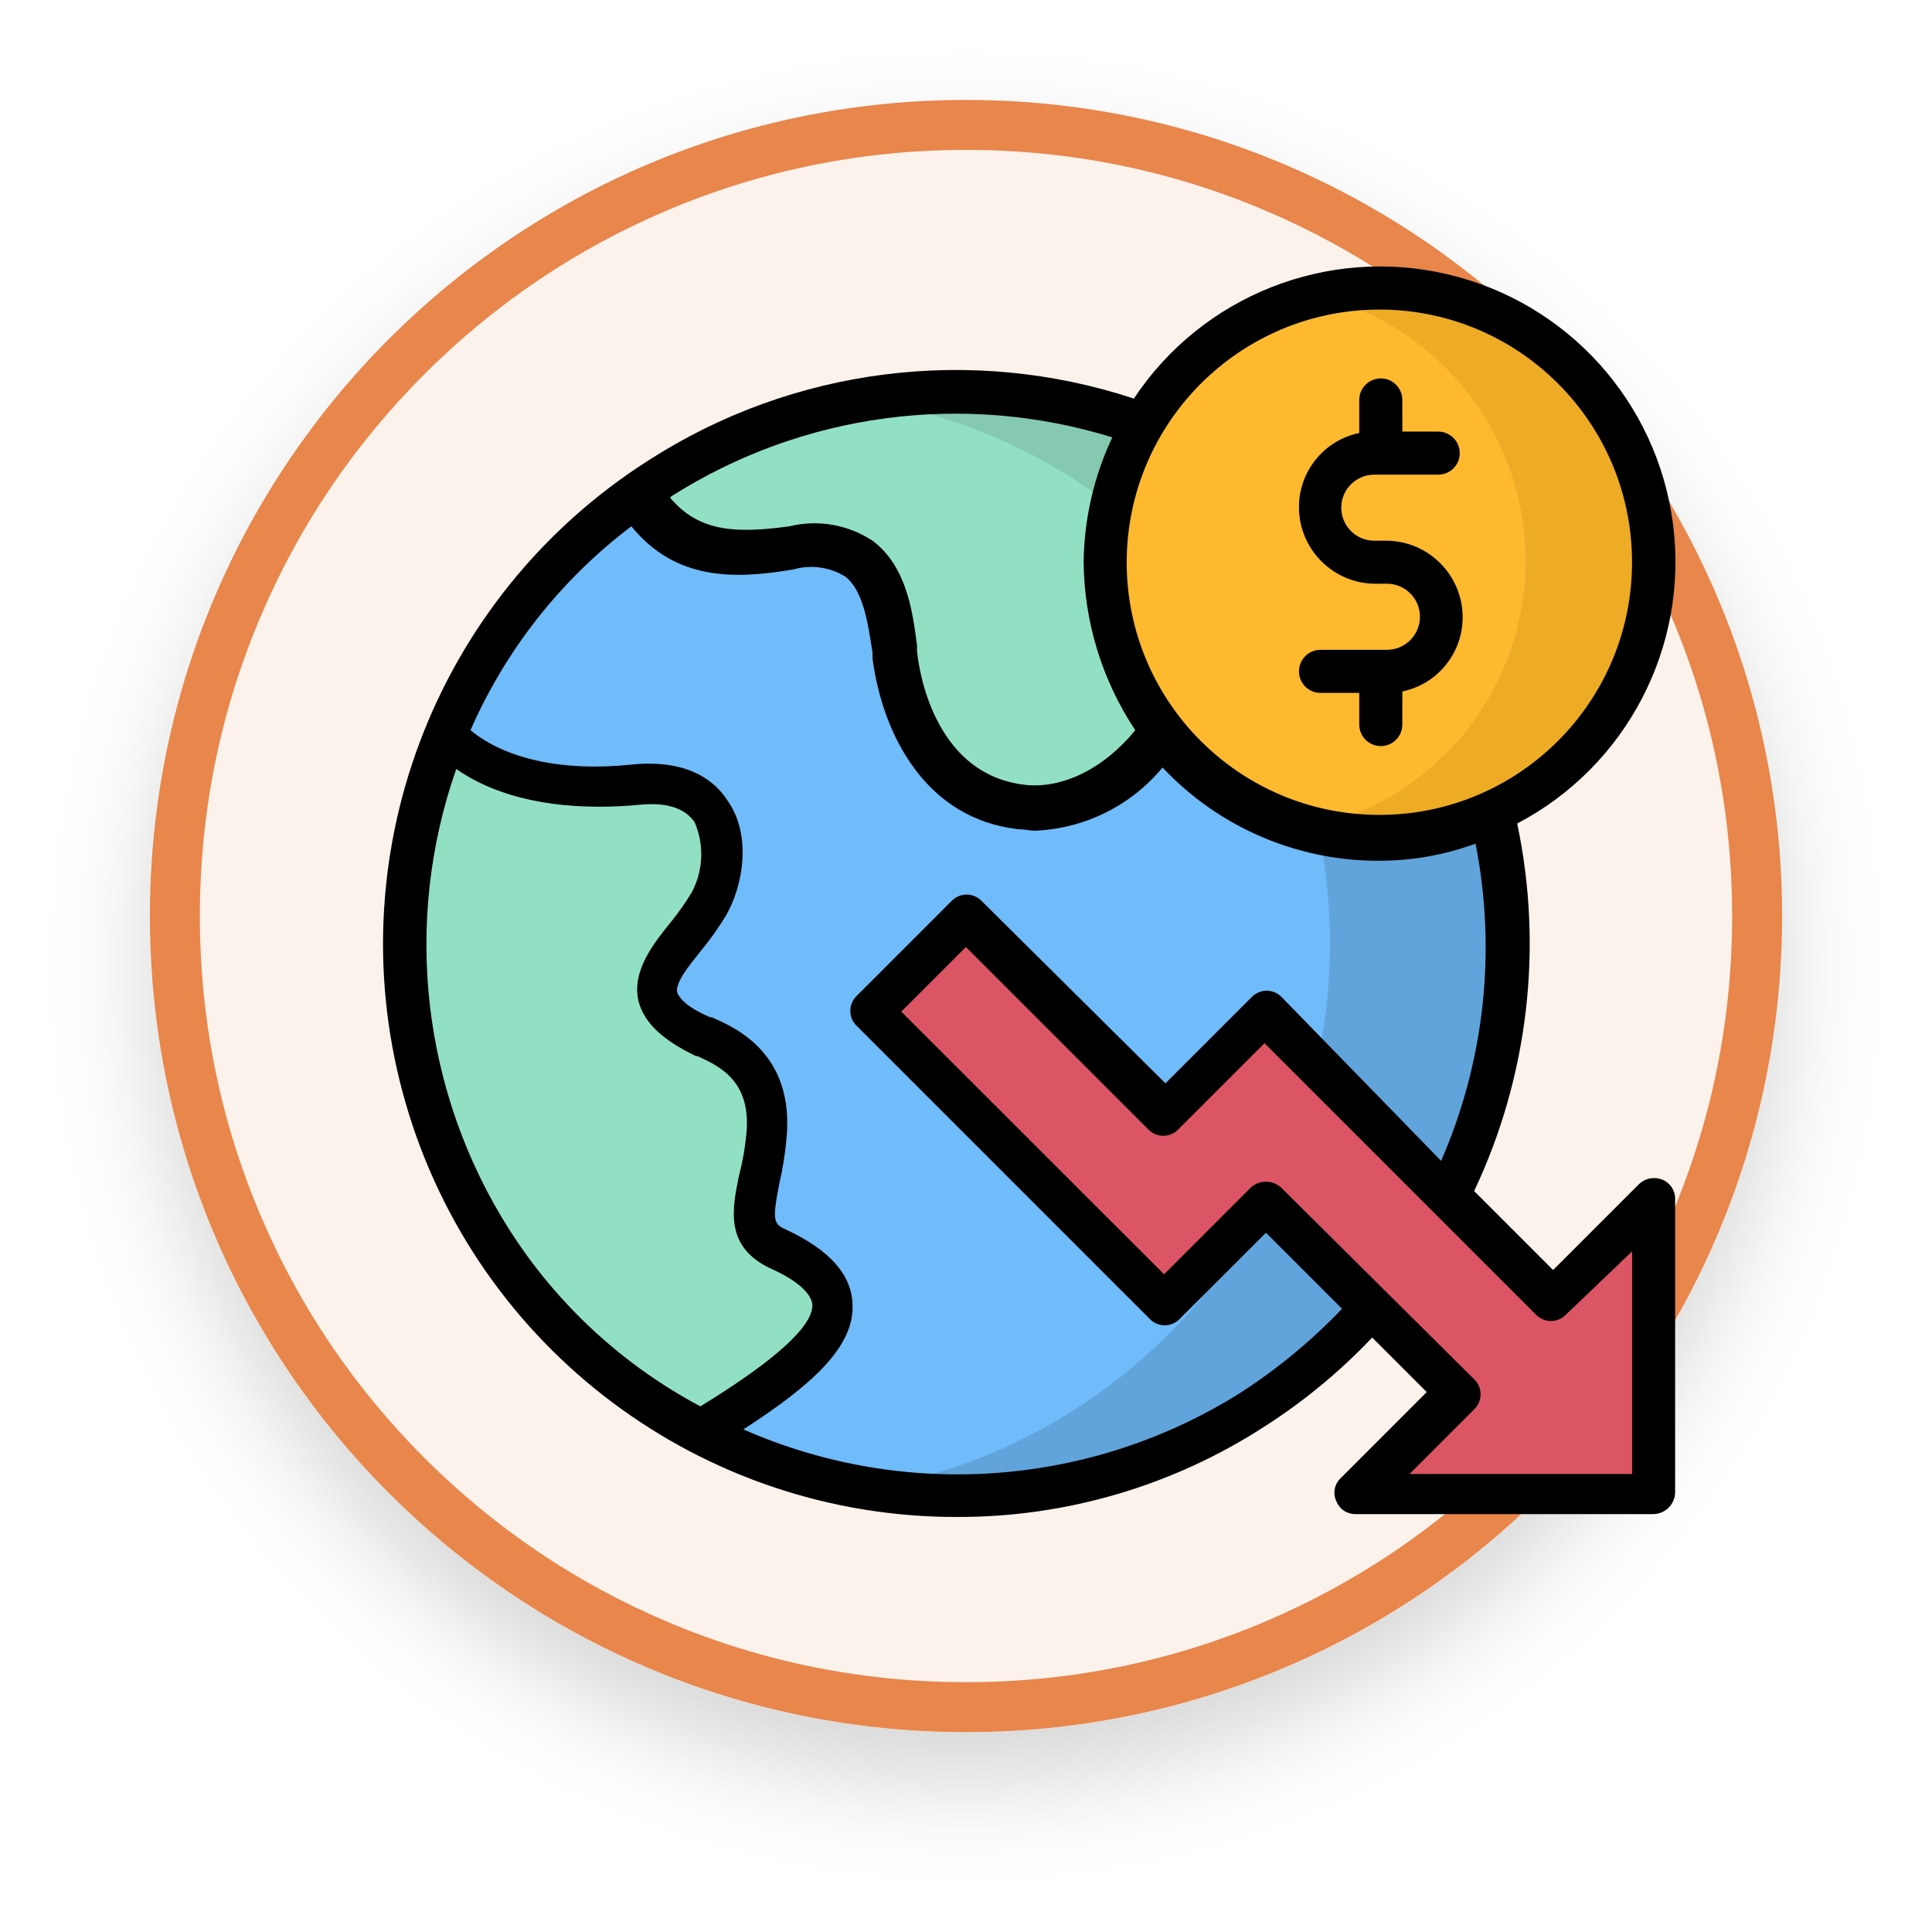
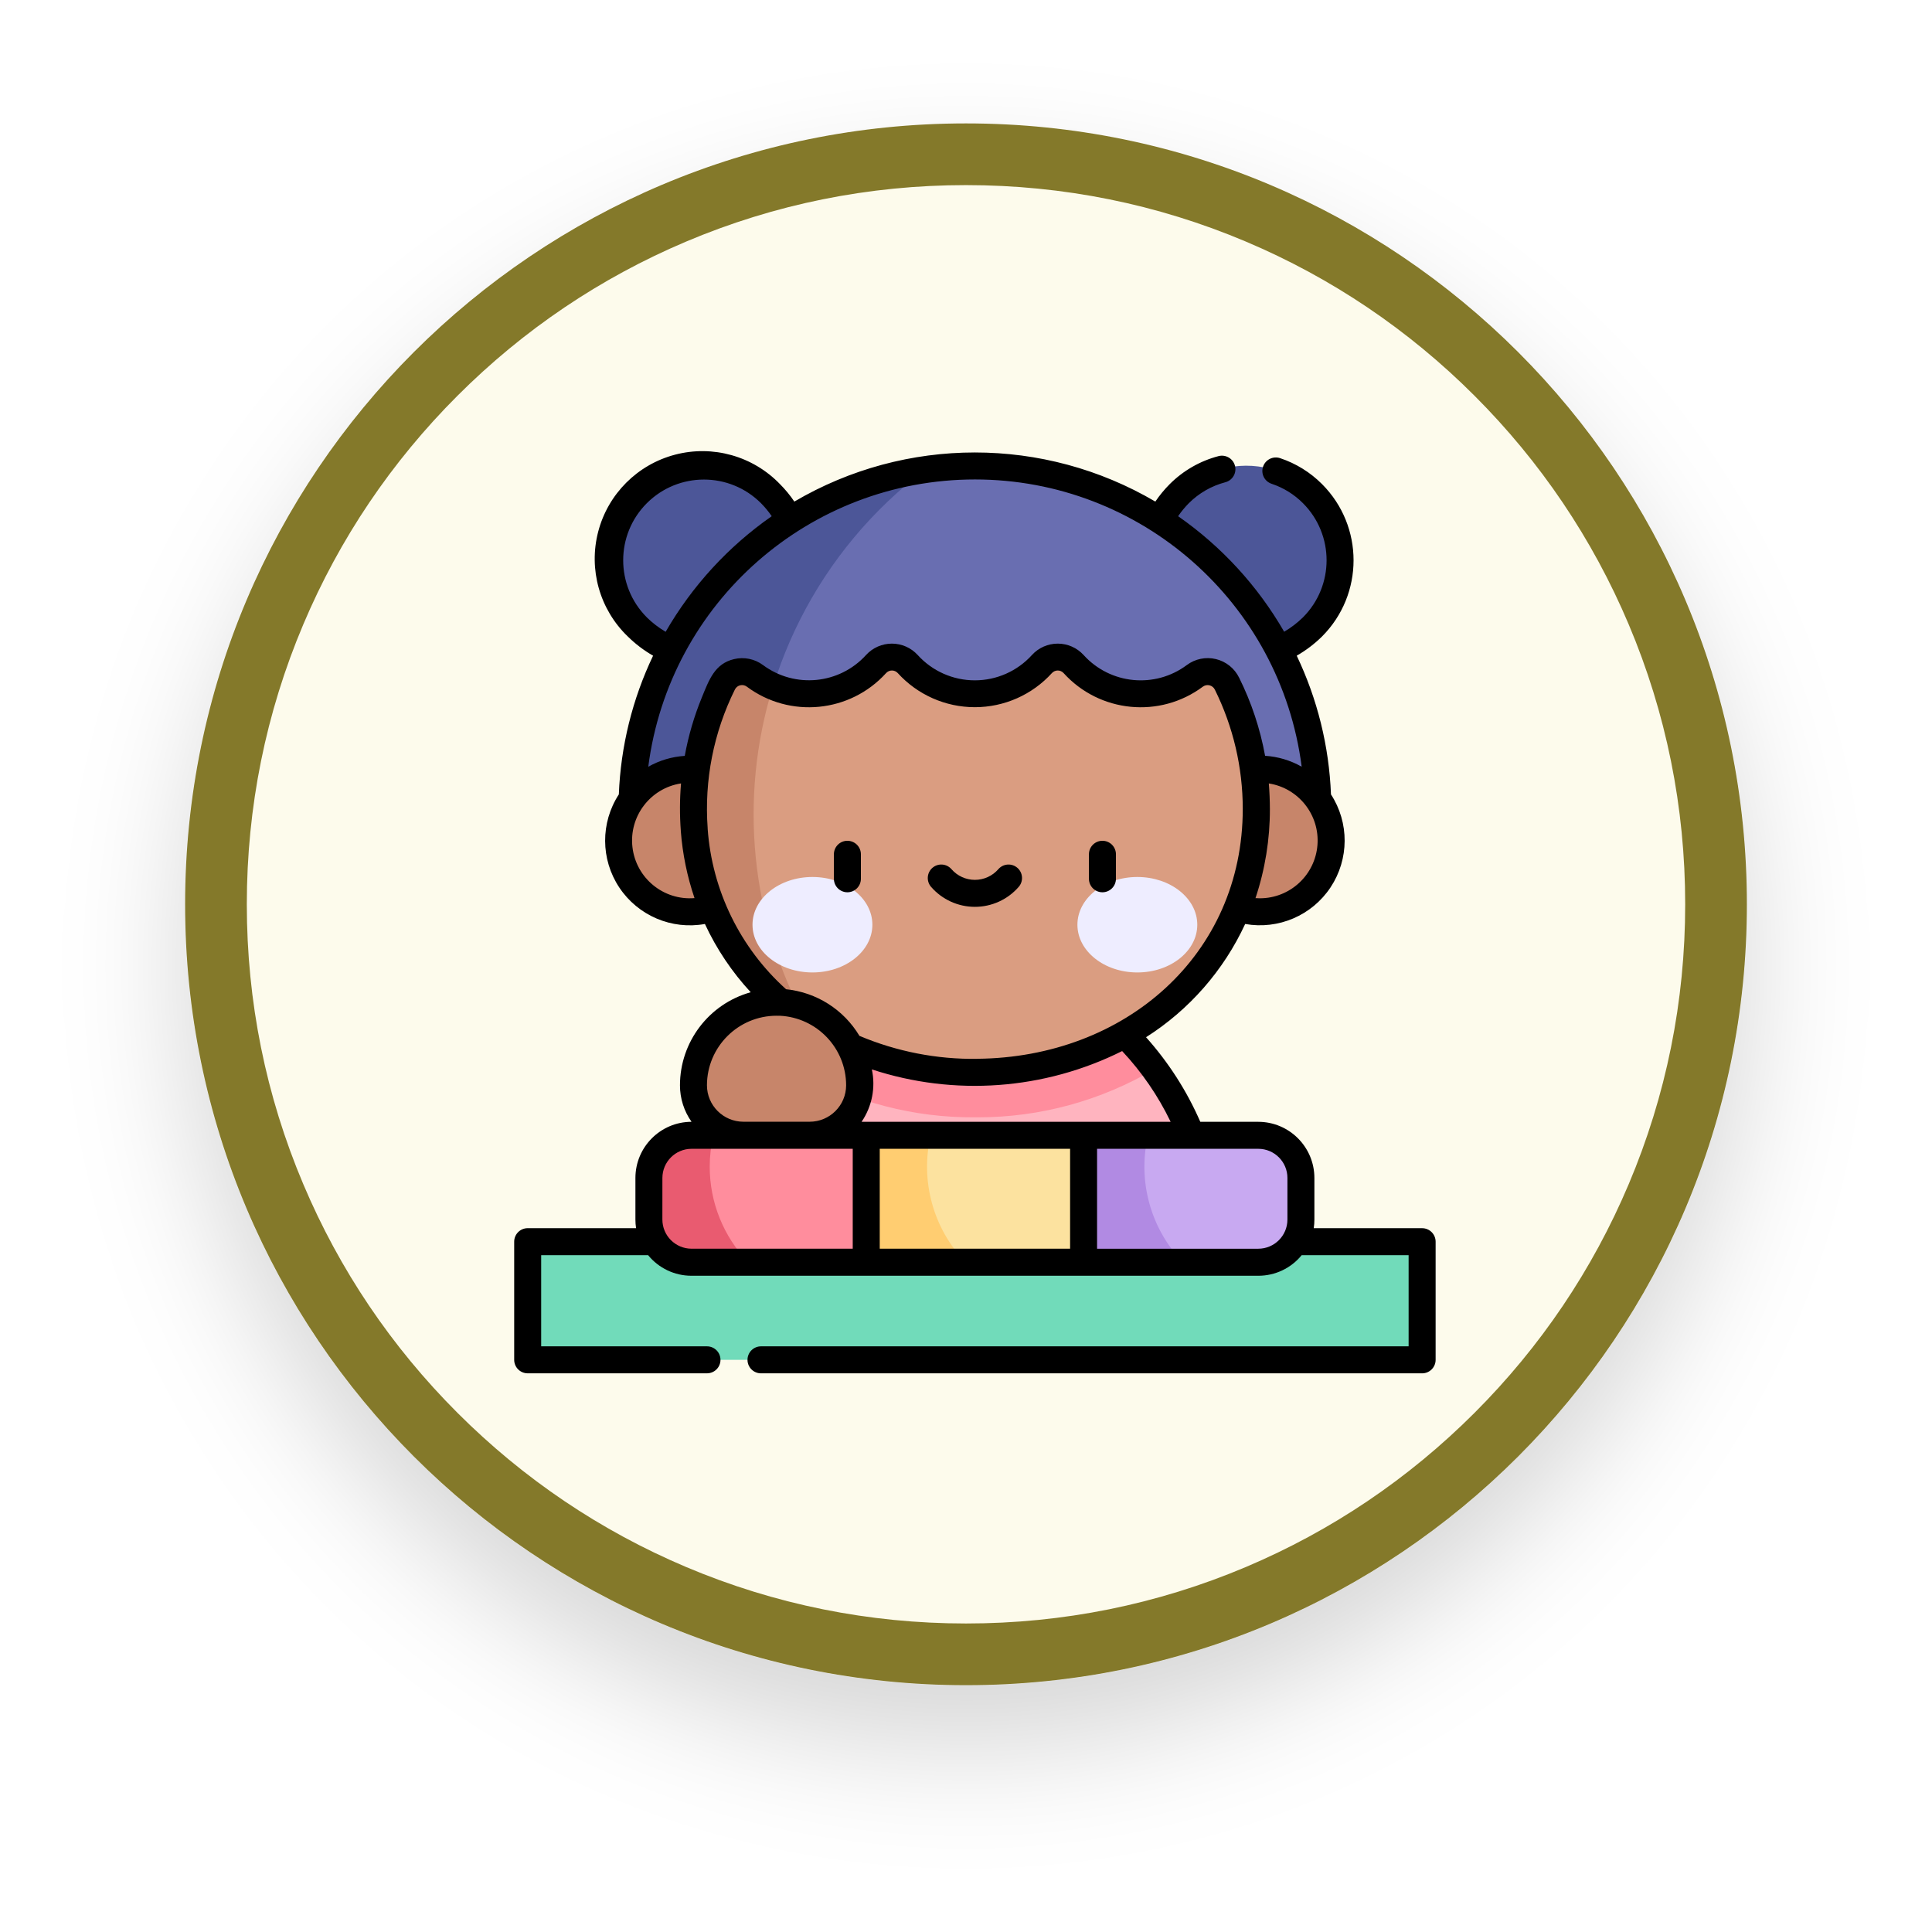
- <svg xmlns="http://www.w3.org/2000/svg" width="116" height="116" viewBox="0 0 116 116">
+ <svg xmlns="http://www.w3.org/2000/svg" width="93.934" height="93.934" viewBox="0 0 93.934 93.934">
  <defs>
-     <filter id="Trazado_978624" x="0" y="0" width="116" height="116" filterUnits="userSpaceOnUse">
+     <filter id="Trazado_982547" x="0" y="0" width="93.934" height="93.934" filterUnits="userSpaceOnUse">
      <feOffset dy="3" input="SourceAlpha" />
      <feGaussianBlur stdDeviation="3" result="blur" />
      <feFlood flood-opacity="0.161" />
      <feComposite operator="in" in2="blur" />
      <feComposite in="SourceGraphic" />
    </filter>
  </defs>
-   <g id="Grupo_1206979" data-name="Grupo 1206979" transform="translate(-158 -1159)">
-     <g id="Grupo_1205942" data-name="Grupo 1205942" transform="translate(-5 -2718)">
-       <g id="Grupo_1201782" data-name="Grupo 1201782" transform="translate(172 3883)">
-         <g id="Grupo_1171926" data-name="Grupo 1171926" transform="translate(0 0)">
-           <g id="Grupo_1171925" data-name="Grupo 1171925">
-             <g id="Grupo_1164524" data-name="Grupo 1164524">
-               <g id="Grupo_1144123" data-name="Grupo 1144123">
-                 <g transform="matrix(1, 0, 0, 1, -9, -6)" filter="url(#Trazado_978624)">
-                   <g id="Trazado_978624-2" data-name="Trazado 978624" transform="translate(9 6)" fill="#fcf2ec">
-                     <path d="M 49 96.5 C 42.587 96.5 36.366 95.245 30.511 92.768 C 24.855 90.376 19.775 86.951 15.412 82.588 C 11.05 78.225 7.625 73.145 5.232 67.489 C 2.756 61.634 1.5 55.413 1.5 49 C 1.5 42.587 2.756 36.366 5.232 30.511 C 7.625 24.855 11.05 19.775 15.412 15.412 C 19.775 11.05 24.855 7.625 30.511 5.232 C 36.366 2.756 42.587 1.5 49 1.5 C 55.413 1.5 61.634 2.756 67.489 5.232 C 73.145 7.625 78.225 11.05 82.588 15.412 C 86.951 19.775 90.376 24.855 92.768 30.511 C 95.245 36.366 96.5 42.587 96.5 49 C 96.5 55.413 95.245 61.634 92.768 67.489 C 90.376 73.145 86.951 78.225 82.588 82.588 C 78.225 86.951 73.145 90.376 67.489 92.768 C 61.634 95.245 55.413 96.5 49 96.5 Z" stroke="none" />
-                     <path d="M 49 3 C 42.789 3 36.765 4.216 31.096 6.614 C 25.618 8.93 20.699 12.248 16.473 16.473 C 12.248 20.699 8.93 25.618 6.614 31.096 C 4.216 36.765 3 42.789 3 49 C 3 55.211 4.216 61.235 6.614 66.905 C 8.93 72.382 12.248 77.302 16.473 81.527 C 20.699 85.753 25.618 89.07 31.096 91.387 C 36.765 93.784 42.789 95 49 95 C 55.211 95 61.235 93.784 66.905 91.387 C 72.382 89.07 77.302 85.753 81.527 81.527 C 85.753 77.302 89.07 72.382 91.387 66.905 C 93.784 61.235 95 55.211 95 49 C 95 42.789 93.784 36.765 91.387 31.096 C 89.07 25.618 85.753 20.699 81.527 16.473 C 77.302 12.248 72.382 8.93 66.905 6.614 C 61.235 4.216 55.211 3 49 3 M 49 0 C 76.062 0 98 21.938 98 49 C 98 76.062 76.062 98 49 98 C 21.938 98 0 76.062 0 49 C 0 21.938 21.938 0 49 0 Z" stroke="none" fill="#e8864c" />
+   <g id="Grupo_1179084" data-name="Grupo 1179084" transform="translate(-189 -735)">
+     <g id="Grupo_1175133" data-name="Grupo 1175133" transform="translate(-0.033 -1251)">
+       <g id="Grupo_1167337" data-name="Grupo 1167337" transform="translate(198.033 1992)">
+         <g id="Grupo_1166720" data-name="Grupo 1166720">
+           <g id="Grupo_1164305" data-name="Grupo 1164305">
+             <g id="Grupo_1163948" data-name="Grupo 1163948">
+               <g id="Grupo_1158168" data-name="Grupo 1158168">
+                 <g id="Grupo_1152576" data-name="Grupo 1152576">
+                   <g id="Grupo_1148633" data-name="Grupo 1148633">
+                     <g id="Grupo_1148525" data-name="Grupo 1148525">
+                       <g transform="matrix(1, 0, 0, 1, -9, -6)" filter="url(#Trazado_982547)">
+                         <g id="Trazado_982547-2" data-name="Trazado 982547" transform="translate(9 6)" fill="#fdfbec">
+                           <path d="M 37.967 74.434 C 33.043 74.434 28.268 73.47 23.773 71.568 C 19.43 69.732 15.53 67.102 12.181 63.753 C 8.831 60.403 6.202 56.503 4.365 52.161 C 2.464 47.666 1.5 42.89 1.5 37.967 C 1.5 33.043 2.464 28.268 4.365 23.773 C 6.202 19.43 8.831 15.53 12.181 12.181 C 15.53 8.831 19.43 6.202 23.773 4.365 C 28.268 2.464 33.043 1.5 37.967 1.5 C 42.89 1.5 47.666 2.464 52.161 4.365 C 56.503 6.202 60.403 8.831 63.753 12.181 C 67.102 15.53 69.732 19.43 71.568 23.773 C 73.47 28.268 74.434 33.043 74.434 37.967 C 74.434 42.89 73.47 47.666 71.568 52.161 C 69.732 56.503 67.102 60.403 63.753 63.753 C 60.403 67.102 56.503 69.732 52.161 71.568 C 47.666 73.47 42.89 74.434 37.967 74.434 Z" stroke="none" />
+                           <path d="M 37.967 3 C 33.245 3 28.666 3.924 24.357 5.747 C 20.194 7.508 16.454 10.029 13.242 13.242 C 10.029 16.454 7.508 20.194 5.747 24.357 C 3.924 28.666 3 33.245 3 37.967 C 3 42.689 3.924 47.268 5.747 51.577 C 7.508 55.74 10.029 59.48 13.242 62.692 C 16.454 65.904 20.194 68.426 24.357 70.187 C 28.666 72.009 33.245 72.934 37.967 72.934 C 42.689 72.934 47.268 72.009 51.577 70.187 C 55.74 68.426 59.48 65.904 62.692 62.692 C 65.904 59.48 68.426 55.74 70.187 51.577 C 72.009 47.268 72.934 42.689 72.934 37.967 C 72.934 33.245 72.009 28.666 70.187 24.357 C 68.426 20.194 65.904 16.454 62.692 13.242 C 59.48 10.029 55.74 7.508 51.577 5.747 C 47.268 3.924 42.689 3 37.967 3 M 37.967 0 C 58.935 0 75.934 16.998 75.934 37.967 C 75.934 58.935 58.935 75.934 37.967 75.934 C 16.998 75.934 0 58.935 0 37.967 C 0 16.998 16.998 0 37.967 0 Z" stroke="none" fill="#84792b" />
+                         </g>
+                       </g>
+                     </g>
                  </g>
                </g>
              </g>
            </g>
          </g>
        </g>
      </g>
    </g>
-     <g id="Layer_35" transform="translate(175.994 1168.6)">
-       <g id="Grupo_1206978" data-name="Grupo 1206978" transform="translate(5.012 6.4)">
-         <g id="Grupo_1206969" data-name="Grupo 1206969" transform="translate(15.333 7.517)">
-           <path id="Trazado_1048858" data-name="Trazado 1048858" d="M54.35,35.446A16.392,16.392,0,0,1,50.9,25.361a15.874,15.874,0,0,1,2.241-8.275,32.972,32.972,0,0,0-29.05,3.276,11.231,11.231,0,0,0-1.293.862c2.414,3.879,5.862,3.707,9.224,3.189,5.517-.948,5.862,3.448,6.206,6.379.517,4.31,2.845,8.62,7.672,9.137,3.1.345,6.293-1.465,8.448-4.482Z" transform="translate(-22.8 -15.12)" fill="#92e0c4" fill-rule="evenodd" />
+     <g id="repetitivo" transform="translate(214 756.837)">
+       <g id="Grupo_1179082" data-name="Grupo 1179082" transform="translate(0.656 0.819)">
+         <path id="Trazado_1038500" data-name="Trazado 1038500" d="M122.282,330.529c0-7.65,4.858-10.59,4.858-10.59l13.685-.875a14.992,14.992,0,0,1,4.858,11.465Z" transform="translate(-112.239 -291.816)" fill="#ffb4bf" />
+         <path id="Trazado_1038501" data-name="Trazado 1038501" d="M352.045,9.059a4.58,4.58,0,1,1,6.477,6.477c-1.789,1.789-5.292,2.392-7.081.6s-1.185-5.292.6-7.081Z" transform="translate(-320.364 -7.713)" fill="#4c5698" />
+         <path id="Trazado_1038502" data-name="Trazado 1038502" d="M65.465,24.335a16.672,16.672,0,0,1,33.344,0Z" transform="translate(-60.393 -7.663)" fill="#696eb1" />
+         <path id="Trazado_1038503" data-name="Trazado 1038503" d="M61.834,10.354a5.443,5.443,0,0,0-.943-1.3,4.58,4.58,0,0,0-6.477,6.477,5.6,5.6,0,0,0,1.648,1.117,16.567,16.567,0,0,0-1.9,7.731h5.919a20.98,20.98,0,0,1,8.352-16.5A16.567,16.567,0,0,0,61.834,10.354Z" transform="translate(-49.085 -7.713)" fill="#4c5698" />
+         <circle id="Elipse_12390" data-name="Elipse 12390" cx="3.466" cy="3.466" r="3.466" transform="translate(32.133 14.742)" fill="#c7856a" />
+         <path id="Trazado_1038504" data-name="Trazado 1038504" d="M175.133,319.064l-13.685.875a8.146,8.146,0,0,0-1.568,1.367,16.848,16.848,0,0,0,8.394,2.179h.157a16.872,16.872,0,0,0,8.594-2.345A11.329,11.329,0,0,0,175.133,319.064Z" transform="translate(-146.547 -291.816)" fill="#ff8d9d" />
+         <path id="Trazado_1038505" data-name="Trazado 1038505" d="M125.551,115.141a1.047,1.047,0,0,0-1.562-.379,4.4,4.4,0,0,1-5.9-.577,1.041,1.041,0,0,0-1.535,0,4.4,4.4,0,0,1-6.531,0,1.041,1.041,0,0,0-1.535,0,4.4,4.4,0,0,1-5.9.577,1.044,1.044,0,0,0-1.557.368,13.624,13.624,0,0,0-1.431,6.1c0,7.552,6.254,12.874,13.806,12.809,7.5-.065,13.563-5.292,13.563-12.809A13.626,13.626,0,0,0,125.551,115.141Z" transform="translate(-91.549 -104.556)" fill="#da9d81" />
+         <path id="Trazado_1038506" data-name="Trazado 1038506" d="M67.2,139.006a21.074,21.074,0,0,1-1.654-16.35,4.4,4.4,0,0,1-.88-.51,1.044,1.044,0,0,0-1.557.368,13.591,13.591,0,0,0-1.3,4.182c-.1-.009-.2-.015-.3-.015a3.466,3.466,0,0,0,0,6.932,2.964,2.964,0,0,0,1.1-.2A12.434,12.434,0,0,0,67.2,139.006Z" transform="translate(-53.622 -111.939)" fill="#c7856a" />
+         <g id="Grupo_1179081" data-name="Grupo 1179081" transform="translate(10.931 19.983)">
+           <g id="Grupo_1179080" data-name="Grupo 1179080">
+             <g id="Grupo_1179078" data-name="Grupo 1179078">
+               <ellipse id="Elipse_12391" data-name="Elipse 12391" cx="2.914" cy="2.321" rx="2.914" ry="2.321" fill="#eeedff" />
+             </g>
+             <g id="Grupo_1179079" data-name="Grupo 1179079" transform="translate(15.797)">
+               <ellipse id="Elipse_12392" data-name="Elipse 12392" cx="2.914" cy="2.321" rx="2.914" ry="2.321" fill="#eeedff" />
+             </g>
+           </g>
        </g>
-         <g id="Grupo_1206970" data-name="Grupo 1206970" transform="translate(3.782 13.706)">
-           <path id="Trazado_1048859" data-name="Trazado 1048859" d="M69.568,64.366A33.231,33.231,0,0,0,72.241,41.35,16.469,16.469,0,0,1,52.5,36.523c-2.155,3.017-5.344,4.827-8.448,4.482-4.741-.517-7.069-4.827-7.672-9.137-.345-2.931-.69-7.327-6.206-6.379-3.362.6-6.81.69-9.224-3.189A32.732,32.732,0,0,0,9.4,36.7c2.586,2.758,7.068,3.448,11.379,3.1,5.948-.6,5.775,4.655,4.4,7.241-1.552,2.758-5.948,5.431-.345,7.931,1.379.6,4.224,1.81,3.793,6.12-.345,3.62-1.724,5.6.69,6.724,6.81,3.189,1.638,7.155-4.741,10.948a33.135,33.135,0,0,0,33.274-1.379,32.275,32.275,0,0,0,7.068-6.12l-6.379-6.379L52.414,71l-17.5-17.671L40.6,47.643l11.9,11.9,6.12-6.12Z" transform="translate(-9.4 -22.3)" fill="#70bbfa" fill-rule="evenodd" />
-         </g>
-         <g id="Grupo_1206971" data-name="Grupo 1206971" transform="translate(1.268 27.929)">
-           <path id="Trazado_1048860" data-name="Trazado 1048860" d="M28.22,63.195c.431-4.31-2.414-5.517-3.793-6.12-5.6-2.5-1.207-5.172.345-7.931,1.465-2.5,1.552-7.758-4.4-7.241-4.31.431-8.793-.259-11.379-3.1A33.214,33.214,0,0,0,11.67,69.315a32.5,32.5,0,0,0,12.5,11.465C30.548,76.9,35.72,72.936,28.91,69.832c-2.414-1.121-1.121-3.017-.69-6.637Z" transform="translate(-6.483 -38.8)" fill="#92e0c4" fill-rule="evenodd" />
-         </g>
-         <g id="Grupo_1206972" data-name="Grupo 1206972" transform="translate(29.039 7.566)">
-           <path id="Trazado_1048861" data-name="Trazado 1048861" d="M67.233,24.593A33.109,33.109,0,0,0,38.7,15.628,33.144,33.144,0,0,1,59.992,28.644c1.638-1.81,4.31-2.155,6.982-3.879Z" transform="translate(-38.7 -15.178)" fill="#84c9b0" fill-rule="evenodd" />
-         </g>
-         <g id="Grupo_1206973" data-name="Grupo 1206973" transform="translate(29.125 16.982)">
-           <path id="Trazado_1048862" data-name="Trazado 1048862" d="M72.074,31.962A35.237,35.237,0,0,0,67.333,26.1l-.259.172C64.4,28,61.73,28.255,60.092,30.151c.431.6.862,1.207,1.293,1.9A33.171,33.171,0,0,1,51.213,77.735,32.241,32.241,0,0,1,38.8,82.476,33.1,33.1,0,0,0,72.074,31.962Z" transform="translate(-38.8 -26.1)" fill="#60a4db" fill-rule="evenodd" />
-         </g>
-         <g id="Grupo_1206974" data-name="Grupo 1206974" transform="translate(43.349 1.293)">
-           <path id="Trazado_1048863" data-name="Trazado 1048863" d="M88.229,24.364a16.458,16.458,0,0,0-30.688-8.275A16.728,16.728,0,0,0,55.3,24.364,16.41,16.41,0,0,0,78.488,39.277a16.228,16.228,0,0,0,9.741-14.913Z" transform="translate(-55.3 -7.9)" fill="#ffb92f" fill-rule="evenodd" />
-         </g>
-         <g id="Grupo_1206975" data-name="Grupo 1206975" transform="translate(56.02 1.293)">
-           <path id="Trazado_1048864" data-name="Trazado 1048864" d="M90.257,24.364A16.463,16.463,0,0,0,73.793,7.9,18.261,18.261,0,0,0,70,8.331a16.4,16.4,0,0,1,0,31.894,18.261,18.261,0,0,0,3.793.431A16.209,16.209,0,0,0,90.257,24.364Z" transform="translate(-70 -7.9)" fill="#edab26" fill-rule="evenodd" />
-         </g>
-         <g id="Grupo_1206976" data-name="Grupo 1206976" transform="translate(29.298 39.049)">
-           <path id="Trazado_1048865" data-name="Trazado 1048865" d="M56.585,63.51,44.775,51.7,39,57.389,56.585,74.974l6.12-6.12,6.379,6.379L74.256,80.4l-6.12,6.034H85.98V68.6l-6.034,6.12-6.293-6.293L62.705,57.475Z" transform="translate(-39 -51.7)" fill="#db5565" fill-rule="evenodd" />
-         </g>
-         <g id="Grupo_1206977" data-name="Grupo 1206977">
-           <path id="Trazado_1048866" data-name="Trazado 1048866" d="M81.807,61.224a1.315,1.315,0,0,0-1.379.259l-5.172,5.172-4.741-4.741A34.806,34.806,0,0,0,73.1,39.846,17.737,17.737,0,1,0,50.085,14.331a34.1,34.1,0,0,0-29.136,3.707A34.409,34.409,0,0,0,39.482,81.481a33.768,33.768,0,0,0,18.447-5.431,34.376,34.376,0,0,0,6.465-5.344l3.276,3.276L62.5,79.154a1.192,1.192,0,0,0-.259,1.379,1.22,1.22,0,0,0,1.207.776H81.29a1.326,1.326,0,0,0,1.293-1.293V62.345a1.227,1.227,0,0,0-.776-1.121ZM64.825,8.986A15.171,15.171,0,1,1,49.654,24.157,15.194,15.194,0,0,1,64.825,8.986ZM48.792,16.658a18.069,18.069,0,0,0-1.724,7.5,18.567,18.567,0,0,0,3.1,10.086c-1.9,2.327-4.4,3.534-6.637,3.276-5.172-.6-6.293-6.293-6.465-8.017v-.345c-.259-1.983-.6-4.741-2.672-6.293a6.33,6.33,0,0,0-5-.862c-3.189.431-5.431.345-7.155-1.724l.086-.086a31.826,31.826,0,0,1,26.464-3.534Zm-36.2,47.583A31.921,31.921,0,0,1,9.4,36.57c3.448,2.414,8.189,2.414,10.948,2.155q2.457-.259,3.362,1.034a4.862,4.862,0,0,1-.172,4.224,16.039,16.039,0,0,1-1.207,1.724c-1.121,1.379-2.414,3.017-1.983,4.827.345,1.293,1.465,2.327,3.448,3.276h.086c1.293.6,3.276,1.465,2.931,4.741a15.319,15.319,0,0,1-.431,2.414c-.431,2.069-.862,4.31,1.9,5.6,1.552.69,2.414,1.465,2.5,2.155.086,1.81-4.482,4.741-6.724,6.12a30.672,30.672,0,0,1-11.465-10.6ZM56.55,73.982a31.922,31.922,0,0,1-29.912,2.241c4.138-2.672,6.724-5,6.551-7.586-.086-1.724-1.379-3.189-3.965-4.4-.776-.345-.862-.517-.431-2.758a19.277,19.277,0,0,0,.431-2.672c.517-5.172-3.1-6.724-4.482-7.327h-.086c-1.638-.69-1.9-1.293-1.983-1.465-.172-.6.776-1.724,1.465-2.586A17.851,17.851,0,0,0,25.6,45.363c1.034-1.81,1.552-4.827.086-6.9-.776-1.207-2.414-2.5-5.775-2.155-4.138.431-7.586-.345-9.655-2.069A30.87,30.87,0,0,1,19.914,22c2.672,3.276,6.206,3.189,9.741,2.586a3.886,3.886,0,0,1,3.1.431c1.121.862,1.379,2.931,1.638,4.569v.345c.6,4.569,3.189,9.655,8.793,10.258.345,0,.6.086.948.086a10.479,10.479,0,0,0,7.672-3.793,17.769,17.769,0,0,0,12.93,5.6A16.787,16.787,0,0,0,70.6,41.053,32.093,32.093,0,0,1,68.532,60.1l-9.568-9.827a1.25,1.25,0,0,0-1.81,0l-5.172,5.172L40.948,44.5a1.249,1.249,0,0,0-1.81,0L33.448,50.19a1.25,1.25,0,0,0,0,1.81L51.033,69.585a1.249,1.249,0,0,0,1.81,0l5.172-5.172,4.569,4.569a33.842,33.842,0,0,1-6.034,5ZM80,78.9H66.636l3.879-3.879a1.25,1.25,0,0,0,0-1.81L58.964,61.741a1.353,1.353,0,0,0-1.9,0L51.9,66.913,36.12,51.138,40,47.259,50.947,58.207a1.25,1.25,0,0,0,1.81,0l5.172-5.172L74.221,69.327a1.25,1.25,0,0,0,1.81,0L80,65.534Z" transform="translate(-5.012 -6.4)" />
-           <path id="Trazado_1048867" data-name="Trazado 1048867" d="M73.972,30.492H70.093a1.293,1.293,0,0,0,0,2.586H72.42v1.9a1.293,1.293,0,1,0,2.586,0V32.992a4.543,4.543,0,0,0,3.62-4.482,4.6,4.6,0,0,0-4.569-4.569h-.69a1.983,1.983,0,1,1,0-3.965h3.793a1.293,1.293,0,0,0,0-2.586H75.006v-1.9a1.293,1.293,0,0,0-2.586,0v1.983a4.543,4.543,0,0,0-3.62,4.482,4.6,4.6,0,0,0,4.569,4.569h.69a1.984,1.984,0,1,1-.086,3.965Z" transform="translate(-13.814 -7.476)" />
-         </g>
+         <path id="Trazado_1038507" data-name="Trazado 1038507" d="M7.5,438.69H50.988v5.744H7.5Z" transform="translate(-7.5 -400.975)" fill="#71dbba" />
+         <path id="Trazado_1038508" data-name="Trazado 1038508" d="M103.647,305.64a4.04,4.04,0,0,0-4.04,4.04,2.429,2.429,0,0,0,2.429,2.429h3.221a2.429,2.429,0,0,0,2.429-2.429A4.04,4.04,0,0,0,103.647,305.64Z" transform="translate(-91.548 -279.567)" fill="#c7856a" />
+         <path id="Trazado_1038509" data-name="Trazado 1038509" d="M189.351,385.746H178.784l-1.614-3.085,1.614-3.085h10.567l1.6,3.085Z" transform="translate(-162.324 -347.034)" fill="#fce29f" />
+         <path id="Trazado_1038510" data-name="Trazado 1038510" d="M76.924,379.576a2.073,2.073,0,0,0-2.073,2.073v2.024a2.073,2.073,0,0,0,2.073,2.073h8.494v-6.17Z" transform="translate(-68.958 -347.034)" fill="#ff8d9d" />
+         <path id="Trazado_1038511" data-name="Trazado 1038511" d="M324.877,379.576h-8.494v6.17h8.494a2.073,2.073,0,0,0,2.073-2.073v-2.024A2.073,2.073,0,0,0,324.877,379.576Z" transform="translate(-289.356 -347.034)" fill="#c8a9f1" />
+         <path id="Trazado_1038512" data-name="Trazado 1038512" d="M77.809,381.1a6.728,6.728,0,0,1,.176-1.526H76.924a2.073,2.073,0,0,0-2.073,2.073v2.024a2.073,2.073,0,0,0,2.073,2.073h2.751A6.693,6.693,0,0,1,77.809,381.1Z" transform="translate(-68.958 -347.034)" fill="#e95b70" />
+         <path id="Trazado_1038513" data-name="Trazado 1038513" d="M200.441,385.746a6.707,6.707,0,0,1-1.69-6.17h-3.135v6.17Z" transform="translate(-179.157 -347.034)" fill="#ffcd71" />
+         <path id="Trazado_1038514" data-name="Trazado 1038514" d="M321.207,385.746a6.707,6.707,0,0,1-1.69-6.17h-3.135v6.17Z" transform="translate(-289.356 -347.034)" fill="#b18ae3" />
+       </g>
+       <g id="Grupo_1179083" data-name="Grupo 1179083" transform="translate(0 0.163)">
+         <path id="Trazado_1038515" data-name="Trazado 1038515" d="M178.3,215.918a.656.656,0,0,0-.656.656v1.191a.656.656,0,0,0,1.313,0v-1.191A.656.656,0,0,0,178.3,215.918Z" transform="translate(-162.1 -197.039)" />
+         <path id="Trazado_1038516" data-name="Trazado 1038516" d="M320.012,215.918a.656.656,0,0,0-.656.656v1.191a.656.656,0,0,0,1.313,0v-1.191A.656.656,0,0,0,320.012,215.918Z" transform="translate(-291.412 -197.039)" />
+         <path id="Trazado_1038517" data-name="Trazado 1038517" d="M234.176,229.288a.656.656,0,0,0-.926.064,1.51,1.51,0,0,1-2.28,0,.656.656,0,0,0-.99.862,2.823,2.823,0,0,0,4.259,0A.656.656,0,0,0,234.176,229.288Z" transform="translate(-209.71 -209.093)" />
+         <path id="Trazado_1038518" data-name="Trazado 1038518" d="M44.144,37.878H38.874a2.74,2.74,0,0,0,.032-.419V35.435a2.732,2.732,0,0,0-2.729-2.729H33.359a15.384,15.384,0,0,0-2.638-4.113,12.976,12.976,0,0,0,4.819-5.506,4.119,4.119,0,0,0,4.172-6.3,17.223,17.223,0,0,0-1.665-6.744,6.03,6.03,0,0,0,1.232-.936,5.242,5.242,0,0,0,0-7.405A5.184,5.184,0,0,0,37.24.439a.656.656,0,1,0-.416,1.245,3.882,3.882,0,0,1,1.527.945,3.928,3.928,0,0,1,0,5.549,4.671,4.671,0,0,1-.915.7A17.52,17.52,0,0,0,32.28,3.261a4.444,4.444,0,0,1,.521-.632A3.918,3.918,0,0,1,34.576,1.61a.656.656,0,0,0-.333-1.27A5.234,5.234,0,0,0,31.873,1.7a5.777,5.777,0,0,0-.7.85,17.321,17.321,0,0,0-17.552,0,5.778,5.778,0,0,0-.7-.85A5.236,5.236,0,1,0,5.521,9.107a6.03,6.03,0,0,0,1.232.936,17.223,17.223,0,0,0-1.665,6.744,4.119,4.119,0,0,0,4.185,6.3A12.835,12.835,0,0,0,11.5,26.406,4.7,4.7,0,0,0,8.06,30.932a3.068,3.068,0,0,0,.563,1.773,2.732,2.732,0,0,0-2.729,2.729v2.024a2.741,2.741,0,0,0,.032.419H.656A.656.656,0,0,0,0,38.534v5.744a.656.656,0,0,0,.656.656H9.374a.656.656,0,1,0,0-1.312H1.312V39.19h5.2a2.713,2.713,0,0,0,2.1,1H36.187a2.712,2.712,0,0,0,2.1-1h5.2v4.432H12a.656.656,0,0,0,0,1.313H44.144a.656.656,0,0,0,.656-.656V38.534a.656.656,0,0,0-.656-.656Zm-6.549-2.443v2.024a1.419,1.419,0,0,1-1.417,1.417H28.34V34.018h7.838a1.418,1.418,0,0,1,1.417,1.417Zm-5.681-2.729H16.89a3.3,3.3,0,0,0,.5-2.548,16.041,16.041,0,0,0,12.169-.892,13.776,13.776,0,0,1,2.358,3.44Zm-9.4-3.062a14.233,14.233,0,0,1-5.728-1.118,4.711,4.711,0,0,0-3.567-2.266,11.6,11.6,0,0,1-3.812-7.8c0-.009,0-.018,0-.027a13.032,13.032,0,0,1,1.326-6.75.387.387,0,0,1,.577-.135,5.06,5.06,0,0,0,6.775-.663.384.384,0,0,1,.562,0,5.062,5.062,0,0,0,7.5,0,.384.384,0,0,1,.562,0,5.06,5.06,0,0,0,6.775.663.39.39,0,0,1,.582.145,13.064,13.064,0,0,1,1.357,5.795c0,7.107-5.72,12.089-12.913,12.153Zm13.739-7.806q-.106,0-.211-.008a13.562,13.562,0,0,0,.7-4.338c0-.4-.022-.883-.052-1.238a2.809,2.809,0,0,1-.433,5.584Zm2.03-6.4a4.126,4.126,0,0,0-1.774-.528,14.269,14.269,0,0,0-1.264-3.8A1.7,1.7,0,0,0,32.7,10.5a3.748,3.748,0,0,1-5.017-.492,1.7,1.7,0,0,0-2.508,0,3.748,3.748,0,0,1-5.558,0,1.7,1.7,0,0,0-2.508,0A3.748,3.748,0,0,1,12.1,10.5a1.7,1.7,0,0,0-1.411-.291c-.939.223-1.214,1.007-1.56,1.851a14.1,14.1,0,0,0-.836,2.854,4.117,4.117,0,0,0-1.774.528,16.016,16.016,0,0,1,31.769,0ZM6.449,8.179A3.924,3.924,0,1,1,12,2.629a4.449,4.449,0,0,1,.521.632A17.52,17.52,0,0,0,7.364,8.881a4.674,4.674,0,0,1-.915-.7Zm2.318,13.65a2.809,2.809,0,0,1-.655-5.576,14.465,14.465,0,0,0-.011,2.3v.016A13.251,13.251,0,0,0,8.767,21.828Zm3.989,5.72c.055,0,.11,0,.164,0h0a3.391,3.391,0,0,1,3.219,3.38,1.775,1.775,0,0,1-1.773,1.773H11.145a1.775,1.775,0,0,1-1.773-1.773A3.388,3.388,0,0,1,12.756,27.548Zm-5.55,7.886a1.418,1.418,0,0,1,1.417-1.417H16.46v4.857H8.622a1.419,1.419,0,0,1-1.417-1.417Zm10.567-1.417h9.255v4.857H17.773Z" transform="translate(0 -0.163)" />
      </g>
    </g>
  </g>
</svg>
